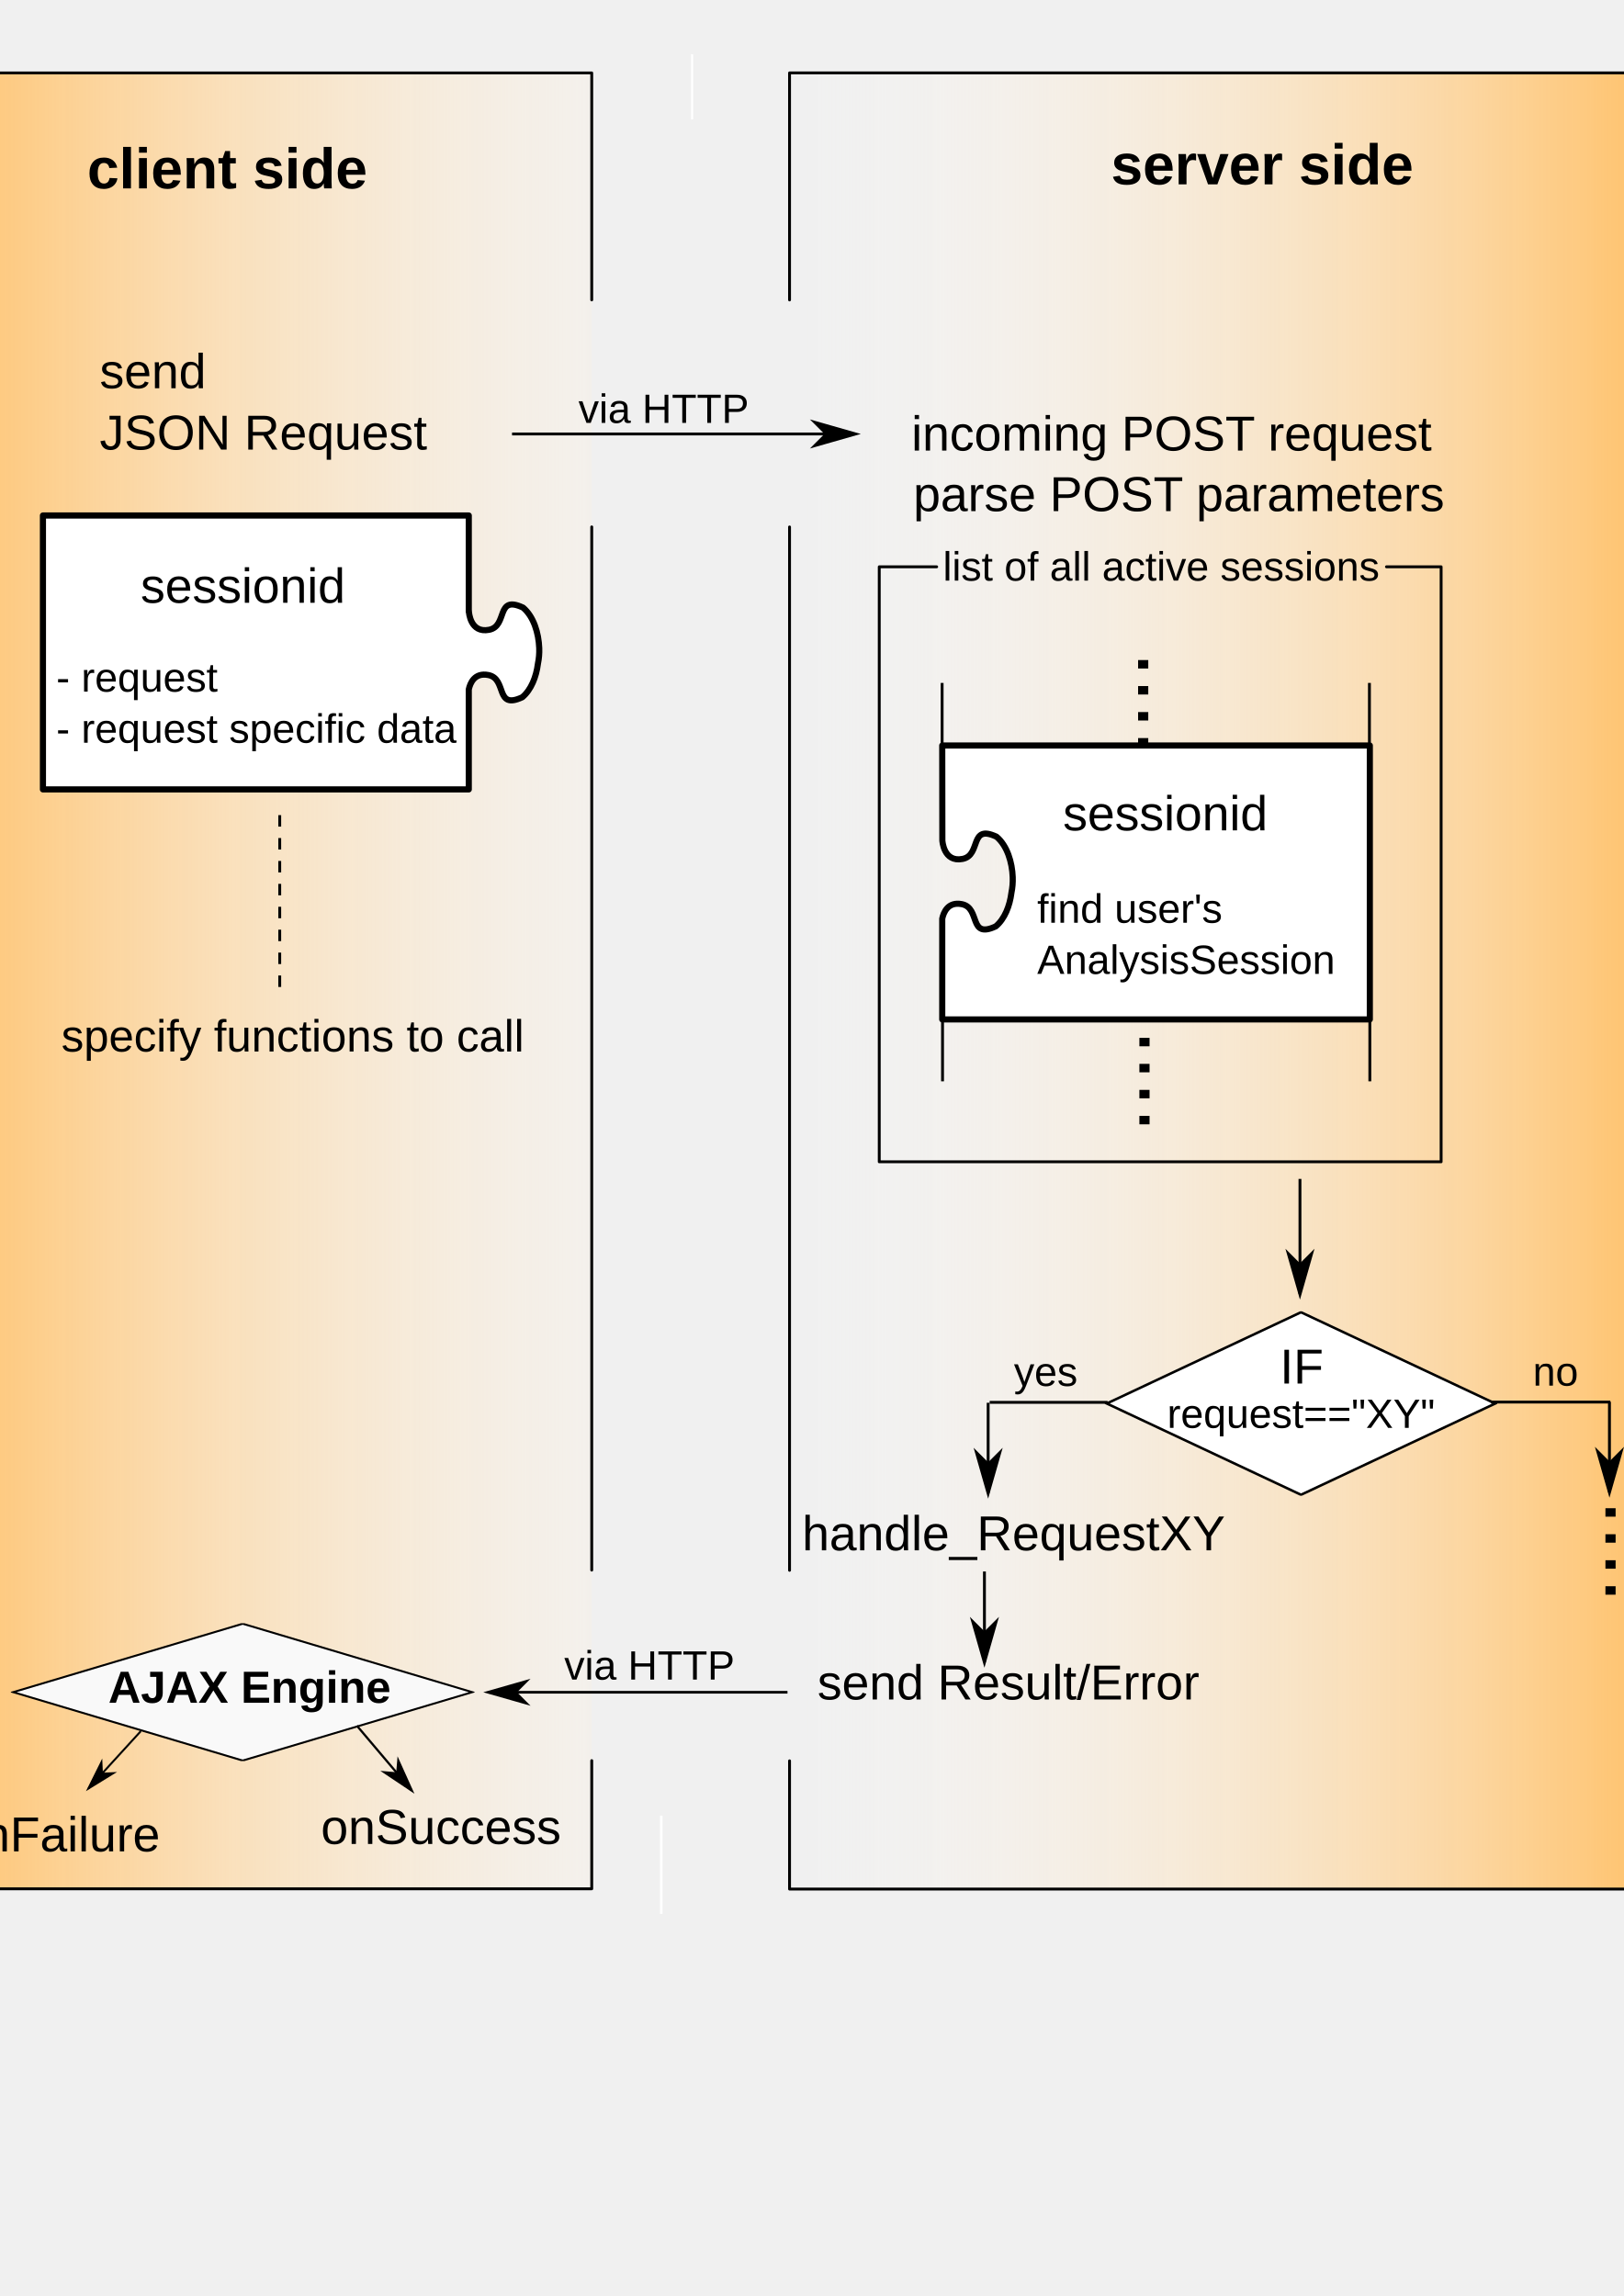
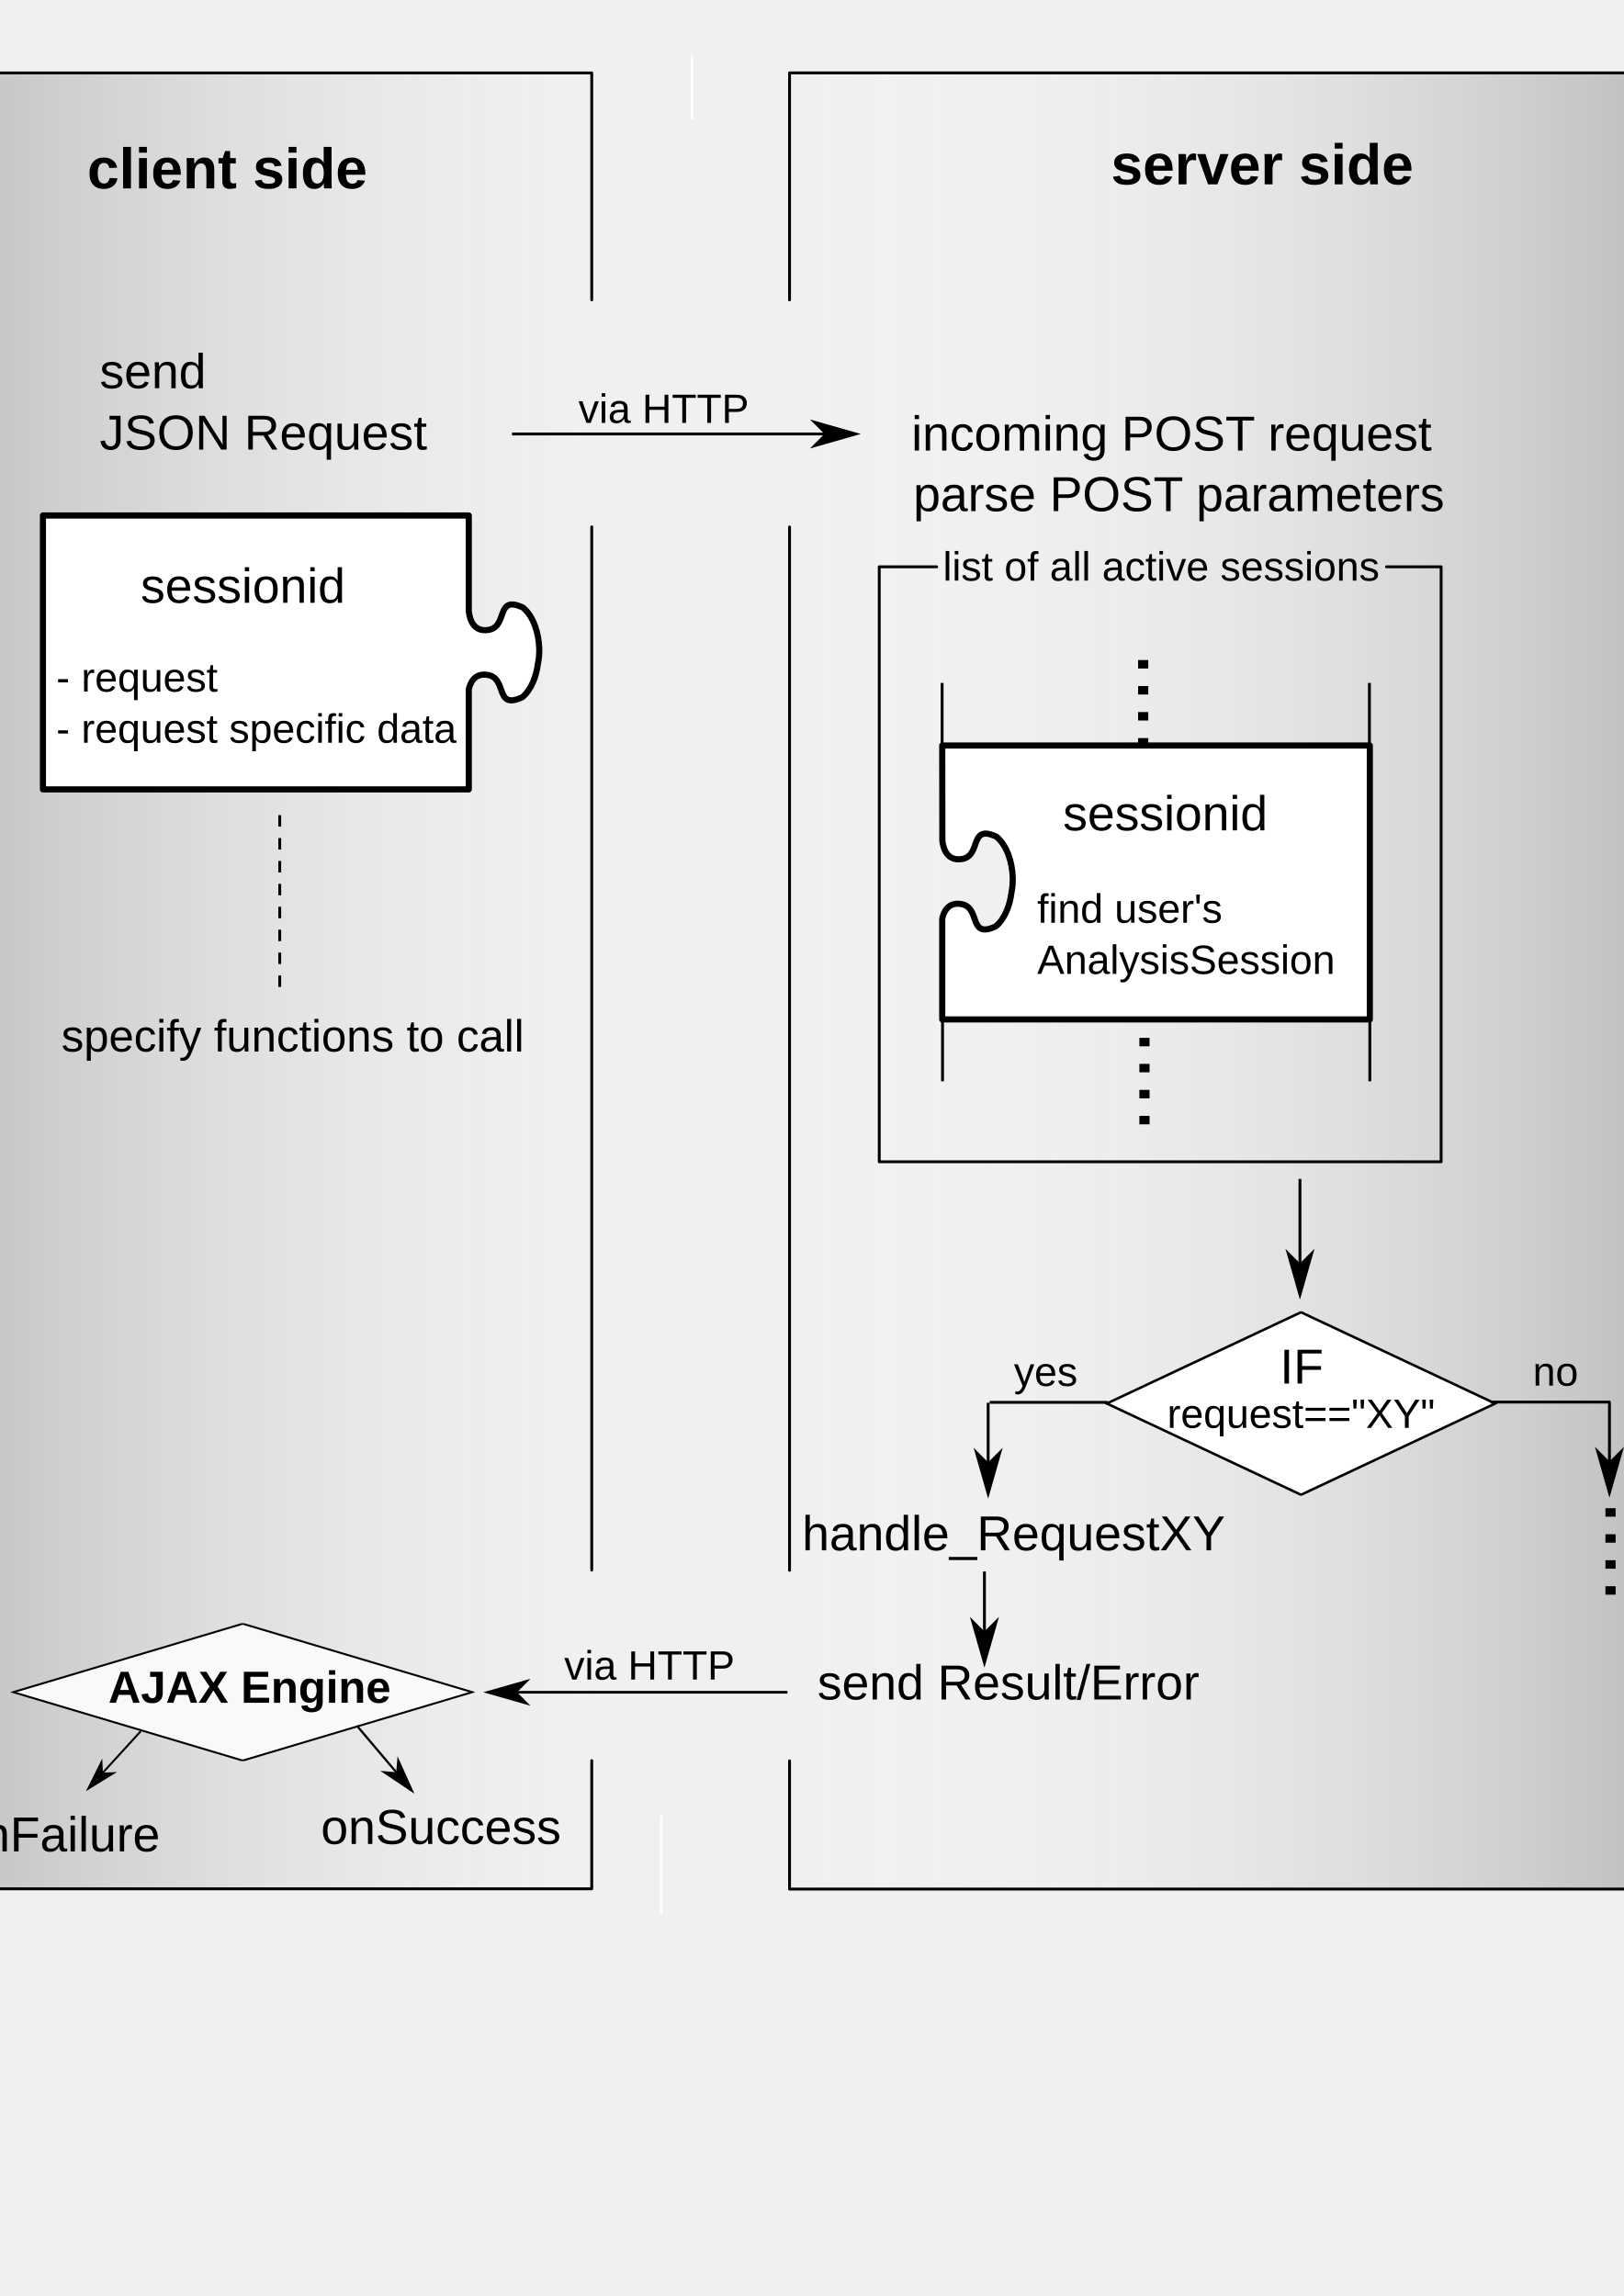
<svg xmlns="http://www.w3.org/2000/svg" xmlns:xlink="http://www.w3.org/1999/xlink" width="210mm" height="297mm" id="svg2" version="1.1">
  <defs id="defs4">
    <linearGradient id="linearGradient3892">
      <stop style="stop-color:#5569ff;stop-opacity:1;" offset="0" id="stop3894" />
      <stop style="stop-color:#ffffff;stop-opacity:0;" offset="1" id="stop3896" />
    </linearGradient>
    <marker orient="auto" refY="0.0" refX="0.0" id="Arrow1Lend" style="overflow:visible;">
      <path id="path3917" d="M 0.0,0.0 L 5.0,-5.0 L -12.5,0.0 L 5.0,5.0 L 0.0,0.0 z " style="fill-rule:evenodd;stroke:#000000;stroke-width:1.0pt;marker-start:none;" transform="scale(0.8) rotate(180) translate(12.5,0)" />
    </marker>
    <radialGradient gradientTransform="scale(0.867801,1.152339)" fy="0.079" fx="0.239" r="1.278" cy="0.079" cx="0.239" id="radialGradient1096" xlink:href="#linearGradient1085" />
    <radialGradient gradientTransform="scale(0.751916,1.329935)" fy="0.962" fx="-0.419" r="4.103" cy="0.962" cx="-0.419" id="radialGradient1095" xlink:href="#linearGradient1085" />
    <radialGradient gradientTransform="scale(0.751916,1.329935)" fy="-1.781" fx="-0.424" r="4.103" cy="-1.781" cx="-0.424" id="radialGradient1094" xlink:href="#linearGradient1085" />
    <radialGradient fy="-0.639" fx="-2.876" r="4.103" cy="-0.639" cx="-2.876" id="radialGradient1093" xlink:href="#linearGradient1085" />
    <radialGradient fy="-0.63" fx="0.777" r="4.103" cy="-0.63" cx="0.777" id="radialGradient1092" xlink:href="#linearGradient1085" />
    <radialGradient gradientTransform="scale(0.751916,1.329935)" fy="0.256" fx="-0.422" r="4.103" cy="0.256" cx="-0.422" id="radialGradient1091" xlink:href="#linearGradient1085" />
    <radialGradient gradientTransform="scale(0.751916,1.329935)" fy="-2.491" fx="-0.424" r="4.103" cy="-2.491" cx="-0.424" id="radialGradient1090" xlink:href="#linearGradient1085" />
    <radialGradient fy="-0.635" fx="-1.937" r="4.103" cy="-0.635" cx="-1.937" id="radialGradient1089" xlink:href="#linearGradient1085" />
    <radialGradient fy="158.053" fx="191.883" r="342.236" cy="158.053" cx="191.883" id="radialGradient1088" xlink:href="#linearGradient1085" gradientTransform="matrix(0.9999642,0,0,1.000036,-1.095446,-4.381785)" gradientUnits="userSpaceOnUse" />
    <linearGradient id="linearGradient1085">
      <stop id="stop1086" offset="0" style="stop-color:#7f0000;stop-opacity:1;" />
      <stop id="stop1087" offset="1" style="stop-color:#ff0000;stop-opacity:1;" />
    </linearGradient>
    <radialGradient gradientTransform="scale(0.913126,1.095139)" fy="169.351" fx="327.523" r="323.733" cy="169.351" cx="327.523" id="radialGradient1096-7" xlink:href="#linearGradient1085-4" gradientUnits="userSpaceOnUse" />
    <radialGradient gradientTransform="scale(0.751916,1.329935)" fy="1.82" fx="0.55" r="2.61" cy="1.82" cx="0.55" id="radialGradient1095-1" xlink:href="#linearGradient1085-4" />
    <radialGradient gradientTransform="scale(0.751916,1.329935)" fy="-0.924" fx="0.545" r="2.61" cy="-0.924" cx="0.545" id="radialGradient1094-5" xlink:href="#linearGradient1085-4" />
    <radialGradient fy="0.219" fx="-1.907" r="2.61" cy="0.219" cx="-1.907" id="radialGradient1093-5" xlink:href="#linearGradient1085-4" />
    <radialGradient fy="0.228" fx="1.746" r="2.61" cy="0.228" cx="1.746" id="radialGradient1092-4" xlink:href="#linearGradient1085-4" />
    <radialGradient gradientTransform="scale(0.751916,1.329935)" fy="1.114" fx="0.547" r="2.61" cy="1.114" cx="0.547" id="radialGradient1091-2" xlink:href="#linearGradient1085-4" />
    <radialGradient gradientTransform="scale(0.751916,1.329935)" fy="-1.633" fx="0.545" r="2.61" cy="-1.633" cx="0.545" id="radialGradient1090-8" xlink:href="#linearGradient1085-4" />
    <radialGradient fy="0.223" fx="-0.968" r="2.61" cy="0.223" cx="-0.968" id="radialGradient1089-8" xlink:href="#linearGradient1085-4" />
    <radialGradient fy="0.218" fx="2.685" r="2.61" cy="0.218" cx="2.685" id="radialGradient1088-4" xlink:href="#linearGradient1085-4" />
    <linearGradient id="linearGradient1085-4">
-       <stop id="stop1086-0" offset="0" style="stop-color:#ffc169;stop-opacity:1;" />
+       <stop id="stop1086-0" offset="0" style="stop-color:#bebebe;stop-opacity:1;" />
      <stop style="stop-color:#ffffff;stop-opacity:0;" offset="0.5" id="stop3900" />
-       <stop id="stop1087-9" offset="1" style="stop-color:#ffc169;stop-opacity:1;" />
+       <stop id="stop1087-9" offset="1" style="stop-color:#bebebe;stop-opacity:1;" />
    </linearGradient>
    <marker orient="auto" refY="0" refX="0" id="Arrow1Lend-1" style="overflow:visible">
      <path id="path3917-3" d="M 0,0 5,-5 -12.5,0 5,5 0,0 z" style="fill-rule:evenodd;stroke:#000000;stroke-width:1pt;marker-start:none" transform="matrix(-0.8,0,0,-0.8,-10,0)" />
    </marker>
    <marker orient="auto" refY="0" refX="0" id="Arrow1Lend-7" style="overflow:visible">
      <path id="path3917-7" d="M 0,0 5,-5 -12.5,0 5,5 0,0 z" style="fill-rule:evenodd;stroke:#000000;stroke-width:1pt;marker-start:none" transform="matrix(-0.8,0,0,-0.8,-10,0)" />
    </marker>
    <marker orient="auto" refY="0" refX="0" id="Arrow1Lend-8" style="overflow:visible">
      <path id="path3917-6" d="M 0,0 5,-5 -12.5,0 5,5 0,0 z" style="fill-rule:evenodd;stroke:#000000;stroke-width:1pt;marker-start:none" transform="matrix(-0.8,0,0,-0.8,-10,0)" />
    </marker>
    <marker orient="auto" refY="0" refX="0" id="marker7642" style="overflow:visible">
      <path id="path7644" d="M 0,0 5,-5 -12.5,0 5,5 0,0 z" style="fill-rule:evenodd;stroke:#000000;stroke-width:1pt;marker-start:none" transform="matrix(-0.8,0,0,-0.8,-10,0)" />
    </marker>
    <marker orient="auto" refY="0" refX="0" id="Arrow1Lend-4" style="overflow:visible">
      <path id="path3917-4" d="M 0,0 5,-5 -12.5,0 5,5 0,0 z" style="fill-rule:evenodd;stroke:#000000;stroke-width:1pt;marker-start:none" transform="matrix(-0.8,0,0,-0.8,-10,0)" />
    </marker>
    <marker orient="auto" refY="0" refX="0" id="Arrow1Lend-6" style="overflow:visible">
      <path id="path3917-1" d="M 0,0 5,-5 -12.5,0 5,5 0,0 z" style="fill-rule:evenodd;stroke:#000000;stroke-width:1pt;marker-start:none" transform="matrix(-0.8,0,0,-0.8,-10,0)" />
    </marker>
    <marker orient="auto" refY="0" refX="0" id="Arrow1Lend-9" style="overflow:visible">
      <path id="path3917-63" d="M 0,0 5,-5 -12.5,0 5,5 0,0 z" style="fill-rule:evenodd;stroke:#000000;stroke-width:1pt;marker-start:none" transform="matrix(-0.8,0,0,-0.8,-10,0)" />
    </marker>
    <marker orient="auto" refY="0" refX="0" id="Arrow1Lend-40" style="overflow:visible">
      <path id="path3917-9" d="M 0,0 5,-5 -12.5,0 5,5 0,0 z" style="fill-rule:evenodd;stroke:#000000;stroke-width:1pt;marker-start:none" transform="matrix(-0.8,0,0,-0.8,-10,0)" />
    </marker>
    <linearGradient xlink:href="#linearGradient1085-4" id="linearGradient3898" x1="-38.56" y1="479.608" x2="809.922" y2="479.608" gradientUnits="userSpaceOnUse" />
    <linearGradient xlink:href="#linearGradient1085-4" id="linearGradient3809" x1="249.6" y1="212.165" x2="418.769" y2="212.165" gradientUnits="userSpaceOnUse" />
  </defs>
  <g id="layer2">
    <path d="m 289.254,257.599 0,37.652 0,73.321 0,55.487 0,55.487 0,55.487 0,55.487 0,55.487 0,55.487 0,66.135 m 0,-621.002 0,-55.487 0,-55.487 -327.002,0 0,887.786 327.002,0 0,-55.487 0,-7.188 m 96.692,-93.036 0,-66.141 0,-55.495 0,-55.495 0,-55.495 0,-55.495 0,-55.495 0,-55.495 0,-73.332 0,-37.658 m 0,-110.99 0,-55.495 0,-55.495 423.163,0 0,887.921 -423.163,0 0,-55.495 0,-7.193" style="fill:url(#linearGradient3898);stroke:#000000;stroke-width:1.4;stroke-linecap:round;stroke-linejoin:round;stroke-miterlimit:4;stroke-opacity:1;stroke-dasharray:none;stroke-dashoffset:0;fill-opacity:1" id="rect7844-2" />
    <rect style="fill:#f9f9f9;stroke:#000000;stroke-width:1.757;stroke-linecap:round;stroke-linejoin:round;stroke-miterlimit:4;stroke-opacity:1;stroke-dasharray:none;stroke-dashoffset:0" id="rect3817" width="117.077" height="117.077" x="-1444.429" y="1451.153" transform="matrix(0.9583163,-0.2857096,0.9583163,0.2857096,0,0)" />
  </g>
  <g id="layer1">
    <text xml:space="preserve" style="font-size:28px;font-style:normal;font-variant:normal;font-weight:bold;font-stretch:normal;text-align:start;line-height:125%;writing-mode:lr-tb;text-anchor:start;fill:#000000;fill-opacity:1;stroke:none;font-family:Arial;-inkscape-font-specification:Arial Bold" x="543.054" y="90.118" id="text2818">
      <tspan id="tspan2820" x="543.054" y="90.118">server side</tspan>
    </text>
    <text xml:space="preserve" style="font-size:28px;font-style:normal;font-variant:normal;font-weight:bold;font-stretch:normal;text-align:start;line-height:125%;writing-mode:lr-tb;text-anchor:start;fill:#000000;fill-opacity:1;stroke:none;font-family:Arial;-inkscape-font-specification:Arial Bold" x="42.648" y="92.099" id="text2822">
      <tspan id="tspan2824" x="42.648" y="92.099">client side</tspan>
    </text>
    <text xml:space="preserve" style="font-size:24px;font-style:normal;font-variant:normal;font-weight:normal;font-stretch:normal;text-align:start;line-height:125%;writing-mode:lr-tb;text-anchor:start;fill:#000000;fill-opacity:1;stroke:none;font-family:Arial;-inkscape-font-specification:Arial" x="48.72" y="189.796" id="text2828">
      <tspan x="48.72" y="189.796" id="tspan2836">send </tspan>
      <tspan x="48.72" y="219.796" id="tspan2840">JSON Request</tspan>
    </text>
    <path style="font-size:24px;font-style:normal;font-variant:normal;font-weight:normal;font-stretch:normal;text-align:start;line-height:125%;writing-mode:lr-tb;text-anchor:start;fill:#ffffff;stroke:#000000;stroke-width:3;stroke-linejoin:round;stroke-miterlimit:4;stroke-dasharray:none;font-family:Arial;-inkscape-font-specification:Arial" d="m 20.987,252.024 2.3e-5,133.917 208.162,0 0,-48.872 c 0.664,-3.041 2.778,-8.356 9.544,-7.046 9.342,1.809 3.111,17.193 16.605,10.861 4.407,-3.674 6.833,-10.058 7.644,-16.336 0.013,-0.098 0.033,-0.186 0.045,-0.284 0.463,-2.208 0.697,-4.734 0.598,-7.42 -0.268,-7.276 -2.706,-15.437 -7.928,-19.791 -13.493,-6.333 -7.263,9.051 -16.605,10.861 -9.174,1.777 -9.822,-8.555 -9.843,-8.931 -7e-5,-0.007 0,-0.299 0,-0.299 0,0 -0.053,0.358 -0.06,0.449 l 0,-47.107 -133.707,0 -74.455,0 z" id="path1125" />
    <path style="font-size:24px;font-style:normal;font-variant:normal;font-weight:normal;font-stretch:normal;text-align:start;line-height:125%;writing-mode:lr-tb;text-anchor:start;fill:#ffffff;stroke:#000000;stroke-width:3;stroke-linejoin:round;stroke-miterlimit:4;stroke-dasharray:none;font-family:Arial;-inkscape-font-specification:Arial" d="m 460.584,364.479 c 0,0 0.06,46.404 0.06,46.404 0,0 0.517,10.86 9.858,9.05 9.342,-1.809 3.111,-17.193 16.605,-10.861 5.222,4.354 7.661,12.515 7.928,19.791 0.099,2.686 -0.136,5.212 -0.598,7.42 -0.012,0.098 -0.032,0.201 -0.045,0.299 -0.811,6.278 -3.237,12.646 -7.644,16.321 -13.493,6.333 -7.263,-9.051 -16.605,-10.861 -6.808,-1.319 -8.909,4.075 -9.559,7.106 l 0,49.246 209.018,0 0,-133.916 -209.018,0 -4e-5,0 z" id="path1139" />
    <text xml:space="preserve" style="font-size:40px;font-style:normal;font-weight:normal;fill:#000000;fill-opacity:1;stroke:none;font-family:Bitstream Vera Sans;stroke-width:1.4;stroke-miterlimit:4;stroke-dasharray:none" x="488.569" y="201.2" id="text3834">
      <tspan id="tspan3836" x="488.569" y="201.2" />
    </text>
    <text xml:space="preserve" style="font-size:24px;font-style:normal;font-variant:normal;font-weight:normal;font-stretch:normal;text-align:start;line-height:125%;writing-mode:lr-tb;text-anchor:start;fill:#000000;fill-opacity:1;stroke:none;font-family:Arial;-inkscape-font-specification:Arial" x="446.408" y="249.88" id="text2828-1">
      <tspan x="446.408" y="249.88" id="tspan2836-5">parse POST parameters</tspan>
      <tspan x="446.408" y="279.88" id="tspan3866" />
      <tspan x="446.408" y="309.88" id="tspan2840-2" />
    </text>
    <text xml:space="preserve" style="font-size:24px;font-style:normal;font-variant:normal;font-weight:normal;font-stretch:normal;text-align:start;line-height:125%;writing-mode:lr-tb;text-anchor:start;fill:#000000;fill-opacity:1;stroke:none;font-family:Arial;-inkscape-font-specification:Arial" x="445.517" y="220.269" id="text3868">
      <tspan id="tspan3870" x="445.517" y="220.269">incoming POST request</tspan>
    </text>
    <flowRoot xml:space="preserve" id="flowRoot3884" style="font-size:40px;font-style:normal;font-weight:normal;fill:#000000;fill-opacity:1;stroke:none;font-family:Bitstream Vera Sans;stroke-width:1.4;stroke-miterlimit:4;stroke-dasharray:none">
      <flowRegion id="flowRegion3886">
        <rect id="rect3888" width="94.208" height="49.295" x="548.819" y="324.986" style="stroke-width:1.4;stroke-miterlimit:4;stroke-dasharray:none" />
      </flowRegion>
      <flowPara id="flowPara3890" />
    </flowRoot>
    <path style="fill:none;stroke:#000000;stroke-width:1.4;stroke-linecap:butt;stroke-linejoin:miter;stroke-miterlimit:4;stroke-opacity:1;stroke-dasharray:none;stroke-dashoffset:0" d="m 460.731,528.662 0,-30.672" id="path4432" />
    <path style="fill:none;stroke:#000000;stroke-width:1.4;stroke-linecap:butt;stroke-linejoin:miter;stroke-miterlimit:4;stroke-opacity:1;stroke-dasharray:none;stroke-dashoffset:0" d="m 669.604,528.662 0,-30.672" id="path4432-2" />
    <path style="fill:none;stroke:#000000;stroke-width:1.4;stroke-linecap:butt;stroke-linejoin:miter;stroke-miterlimit:4;stroke-opacity:1;stroke-dasharray:none;stroke-dashoffset:0" d="m 460.528,364.556 0,-30.672" id="path4432-21" />
    <path style="fill:none;stroke:#000000;stroke-width:1.4;stroke-linecap:butt;stroke-linejoin:miter;stroke-miterlimit:4;stroke-opacity:1;stroke-dasharray:none;stroke-dashoffset:0" d="m 669.402,364.556 0,-30.672" id="path4432-2-6" />
    <text xml:space="preserve" style="font-size:40px;font-style:normal;font-weight:normal;fill:#000000;fill-opacity:1;stroke:none;font-family:Bitstream Vera Sans" x="503.131" y="-556.956" id="text4514" transform="matrix(0,1,-1,0,0,0)">
      <tspan id="tspan4516" x="503.131" y="-556.956">....</tspan>
    </text>
    <text xml:space="preserve" style="font-size:40px;font-style:normal;font-weight:normal;fill:#000000;fill-opacity:1;stroke:none;font-family:Bitstream Vera Sans" x="318.422" y="-556.328" id="text4514-8" transform="matrix(0,1,-1,0,0,0)">
      <tspan id="tspan4516-5" x="318.422" y="-556.328">....</tspan>
    </text>
    <text xml:space="preserve" style="font-size:20px;font-style:normal;font-variant:normal;font-weight:normal;font-stretch:normal;text-align:start;line-height:125%;writing-mode:lr-tb;text-anchor:start;fill:#000000;fill-opacity:1;stroke:none;font-family:Arial;-inkscape-font-specification:Arial" x="460.916" y="283.873" id="text4545">
      <tspan id="tspan4547" x="460.916" y="283.873">list of all active sessions</tspan>
    </text>
    <path style="fill:url(#linearGradient3809);stroke:#000000;stroke-width:1.4;stroke-linecap:butt;stroke-linejoin:miter;stroke-miterlimit:4;stroke-opacity:1;stroke-dasharray:none;stroke-dashoffset:0;marker-start:none;marker-end:url(#Arrow1Lend);fill-opacity:1.0" d="m 250.3,212.165 167.769,0" id="path4778" />
    <g id="g3985" style="stroke-width:1.4;stroke-miterlimit:4;stroke-dasharray:none" transform="translate(-21.78101,0)">
      <text id="text2842" y="338.131" x="49.277" style="font-size:20px;font-style:normal;font-variant:normal;font-weight:normal;font-stretch:normal;text-align:start;line-height:125%;writing-mode:lr-tb;text-anchor:start;fill:#000000;fill-opacity:1;stroke:none;font-family:Arial;-inkscape-font-specification:Arial" xml:space="preserve">
        <tspan id="tspan2854" y="338.131" x="49.277">- request</tspan>
        <tspan id="tspan3905" y="363.131" x="49.277">- request specific data</tspan>
        <tspan id="tspan2852" y="388.131" x="49.277" />
      </text>
      <text id="text5340" y="294.696" x="90.497" style="font-size:24px;font-style:normal;font-variant:normal;font-weight:normal;font-stretch:normal;text-align:start;line-height:125%;writing-mode:lr-tb;text-anchor:start;fill:#000000;fill-opacity:1;stroke:none;font-family:Arial;-inkscape-font-specification:Arial" xml:space="preserve">
        <tspan y="294.696" x="90.497" id="tspan5342">sessionid</tspan>
      </text>
    </g>
    <g id="g3993" style="stroke-width:1.4;stroke-miterlimit:4;stroke-dasharray:none" transform="translate(11.72824,0)">
      <text id="text3872" y="451.139" x="495.269" style="font-size:20px;font-style:normal;font-variant:normal;font-weight:normal;font-stretch:normal;text-align:start;line-height:125%;writing-mode:lr-tb;text-anchor:start;fill:#000000;fill-opacity:1;stroke:none;font-family:Arial;-inkscape-font-specification:Arial" xml:space="preserve">
        <tspan id="tspan5369" y="451.139" x="495.269">find user's</tspan>
        <tspan id="tspan5373" y="476.139" x="495.269">AnalysisSession</tspan>
        <tspan id="tspan3901" y="501.139" x="495.269" />
      </text>
      <text id="text5340-9" y="405.972" x="507.867" style="font-size:24px;font-style:normal;font-variant:normal;font-weight:normal;font-stretch:normal;text-align:start;line-height:125%;writing-mode:lr-tb;text-anchor:start;fill:#000000;fill-opacity:1;stroke:none;font-family:Arial;-inkscape-font-specification:Arial" xml:space="preserve">
        <tspan y="405.972" x="507.867" id="tspan5342-2">sessionid</tspan>
      </text>
    </g>
    <text xml:space="preserve" style="font-size:20px;font-style:normal;font-variant:normal;font-weight:normal;font-stretch:normal;text-align:start;line-height:125%;writing-mode:lr-tb;text-anchor:start;fill:#000000;fill-opacity:1;stroke:none;font-family:Arial;-inkscape-font-specification:Arial;stroke-width:1.4;stroke-miterlimit:4;stroke-dasharray:none" x="282.772" y="206.753" id="text5377">
      <tspan id="tspan5379" x="282.772" y="206.753">via HTTP</tspan>
    </text>
    <path style="fill:none;stroke:#000000;stroke-width:1.4;stroke-linecap:round;stroke-linejoin:round;stroke-miterlimit:4;stroke-opacity:1;stroke-dasharray:none;stroke-dashoffset:0" d="m 677.73,277.108 c 22.888,0 26.721,0 26.721,0 l 0,290.89 -274.654,0 0,-290.89 28.074,0" id="rect5381" />
    <path style="fill:none;stroke:#000000;stroke-width:1.4;stroke-linecap:butt;stroke-linejoin:miter;stroke-miterlimit:4;stroke-opacity:1;stroke-dasharray:none;marker-end:url(#Arrow1Lend)" d="m 635.45,576.374 0,56.306" id="path7298" />
    <rect style="fill:#ffffff;stroke:#000000;stroke-width:1.596;stroke-linecap:round;stroke-linejoin:round;stroke-miterlimit:4;stroke-opacity:1;stroke-dasharray:none;stroke-dashoffset:0" id="rect7302" width="104.893" height="104.893" x="-507.695" y="1105.495" transform="matrix(0.9050264,-0.4253554,0.9050264,0.4253554,0,0)" />
    <text xml:space="preserve" style="font-size:24px;font-style:normal;font-variant:normal;font-weight:normal;font-stretch:normal;text-align:start;line-height:125%;writing-mode:lr-tb;text-anchor:start;fill:#000000;fill-opacity:1;stroke:none;font-family:Arial;-inkscape-font-specification:Arial" x="625.634" y="676.414" id="text2842-3">
      <tspan x="625.634" y="676.414" id="tspan3905-4">IF</tspan>
      <tspan x="625.634" y="706.414" id="tspan2852-1" />
    </text>
    <path style="fill:none;stroke:#000000;stroke-width:1.4;stroke-linecap:butt;stroke-linejoin:miter;stroke-miterlimit:4;stroke-opacity:1;stroke-dasharray:none;marker-end:url(#Arrow1Lend)" d="m 786.733,685.356 0,44.155" id="path7298-8" />
    <path style="fill:none;stroke:#000000;stroke-width:1.4;stroke-linecap:butt;stroke-linejoin:miter;stroke-miterlimit:4;stroke-opacity:1;stroke-dasharray:none" d="m 728.717,685.472 58.442,0" id="path7549" />
    <text xml:space="preserve" style="font-size:20px;font-style:normal;font-variant:normal;font-weight:normal;font-stretch:normal;text-align:start;line-height:125%;writing-mode:lr-tb;text-anchor:start;fill:#000000;fill-opacity:1;stroke:none;font-family:Arial;-inkscape-font-specification:Arial" x="570.507" y="673.081" id="text7551">
      <tspan id="tspan7553" x="570.507" y="673.081" />
      <tspan x="570.507" y="698.081" id="tspan7557">request=="XY"</tspan>
    </text>
    <text xml:space="preserve" style="font-size:20px;font-style:normal;font-variant:normal;font-weight:normal;font-stretch:normal;text-align:start;line-height:125%;writing-mode:lr-tb;text-anchor:start;fill:#000000;fill-opacity:1;stroke:none;font-family:Arial;-inkscape-font-specification:Arial" x="749.271" y="677.444" id="text7551-7">
      <tspan x="749.271" y="677.444" id="tspan7557-2">no</tspan>
    </text>
    <path style="fill:none;stroke:#000000;stroke-width:1.4;stroke-linecap:butt;stroke-linejoin:miter;stroke-miterlimit:4;stroke-opacity:1;stroke-dasharray:none;marker-end:url(#Arrow1Lend)" d="m 483.028,685.818 0,44.155" id="path7298-8-9" />
    <path style="fill:none;stroke:#000000;stroke-width:1.4;stroke-linecap:butt;stroke-linejoin:miter;stroke-miterlimit:4;stroke-opacity:1;stroke-dasharray:none" d="m 483.771,685.612 57.659,0" id="path7549-3" />
    <text xml:space="preserve" style="font-size:20px;font-style:normal;font-variant:normal;font-weight:normal;font-stretch:normal;text-align:start;line-height:125%;writing-mode:lr-tb;text-anchor:start;fill:#000000;fill-opacity:1;stroke:none;font-family:Arial;-inkscape-font-specification:Arial" x="495.635" y="677.584" id="text7551-7-1">
      <tspan x="495.635" y="677.584" id="tspan7557-2-9">yes</tspan>
    </text>
    <text xml:space="preserve" style="font-size:24px;font-style:normal;font-variant:normal;font-weight:normal;font-stretch:normal;text-align:start;line-height:125%;writing-mode:lr-tb;text-anchor:start;fill:#000000;fill-opacity:1;stroke:none;font-family:Arial;-inkscape-font-specification:Arial" x="392.067" y="757.949" id="text7781">
      <tspan id="tspan7783" x="392.067" y="757.949">handle_RequestXY</tspan>
    </text>
    <text xml:space="preserve" style="font-size:24px;font-style:normal;font-variant:normal;font-weight:normal;font-stretch:normal;text-align:start;line-height:125%;writing-mode:lr-tb;text-anchor:start;fill:#000000;fill-opacity:1;stroke:none;font-family:Arial;-inkscape-font-specification:Arial" x="399.556" y="830.867" id="text7785">
      <tspan id="tspan7787" x="399.556" y="830.867">send Result/Error</tspan>
    </text>
    <path style="fill:none;stroke:#000000;stroke-width:1.4;stroke-linecap:butt;stroke-linejoin:miter;stroke-miterlimit:4;stroke-opacity:1;stroke-dasharray:none;marker-end:url(#Arrow1Lend)" d="m 481.21,768.306 0,44.33" id="path7298-8-9-6" />
    <text xml:space="preserve" style="font-size:40px;font-style:normal;font-weight:normal;fill:#000000;fill-opacity:1;stroke:none;font-family:Bitstream Vera Sans" x="733.092" y="-784.773" id="text4514-0" transform="matrix(0,1,-1,0,0,0)">
      <tspan id="tspan4516-6" x="733.092" y="-784.773">....</tspan>
    </text>
    <text xml:space="preserve" style="font-size:24px;font-style:normal;font-variant:normal;font-weight:normal;font-stretch:normal;text-align:start;line-height:125%;writing-mode:lr-tb;text-anchor:start;fill:#000000;fill-opacity:1;stroke:none;font-family:Arial;-inkscape-font-specification:Arial" x="156.86" y="901.503" id="text7846">
      <tspan id="tspan7848" x="156.86" y="901.503">onSuccess</tspan>
    </text>
    <path style="fill:none;stroke:#000000;stroke-width:1.3;stroke-linecap:butt;stroke-linejoin:miter;stroke-miterlimit:4;stroke-opacity:1;stroke-dasharray:none;stroke-dashoffset:0;marker-start:none;marker-end:url(#Arrow1Lend)" d="m 384.94,827.348 -146.177,0" id="path4778-7" />
    <text xml:space="preserve" style="font-size:20px;font-style:normal;font-variant:normal;font-weight:normal;font-stretch:normal;text-align:start;line-height:125%;writing-mode:lr-tb;text-anchor:start;fill:#000000;fill-opacity:1;stroke:none;font-family:Arial;-inkscape-font-specification:Arial;stroke-width:1.4;stroke-miterlimit:4;stroke-dasharray:none" x="275.814" y="821.137" id="text5377-8">
      <tspan id="tspan5379-8" x="275.814" y="821.137">via HTTP</tspan>
    </text>
    <path style="fill:none;stroke:#000000;stroke-width:1.4;stroke-linecap:butt;stroke-linejoin:miter;stroke-miterlimit:4;stroke-opacity:1;stroke-dasharray:5.6,5.6;stroke-dashoffset:0" d="m 136.739,398.526 0,84.924" id="path7935" />
    <text xml:space="preserve" style="font-size:22px;font-style:normal;font-variant:normal;font-weight:normal;font-stretch:normal;text-align:start;line-height:125%;writing-mode:lr-tb;text-anchor:start;fill:#000000;fill-opacity:1;stroke:none;font-family:Arial;-inkscape-font-specification:Arial" x="29.973" y="514.078" id="text7781-9">
      <tspan id="tspan7783-1" x="29.973" y="514.078">specify functions to call</tspan>
    </text>
    <text xml:space="preserve" style="font-size:24px;font-style:normal;font-variant:normal;font-weight:normal;font-stretch:normal;text-align:start;line-height:125%;writing-mode:lr-tb;text-anchor:start;fill:#000000;fill-opacity:1;stroke:none;font-family:Arial;-inkscape-font-specification:Arial" x="-21.81" y="905.134" id="text7846-1">
      <tspan id="tspan7848-7" x="-21.81" y="905.134">onFailure</tspan>
    </text>
    <text xml:space="preserve" style="font-size:22px;font-style:normal;font-variant:normal;font-weight:bold;font-stretch:normal;text-align:start;line-height:125%;writing-mode:lr-tb;text-anchor:start;fill:#000000;fill-opacity:1;stroke:none;font-family:Arial;-inkscape-font-specification:Arial Bold" x="52.942" y="832.494" id="text3813">
      <tspan id="tspan3815" x="52.942" y="832.494">AJAX Engine</tspan>
    </text>
    <path style="fill:none;stroke:#000000;stroke-width:0.966px;stroke-linecap:butt;stroke-linejoin:miter;stroke-opacity:1;marker-start:none;marker-end:url(#Arrow1Lend-40)" d="M 68.806,846.393 43.278,874.327" id="path3823" />
    <path style="fill:none;stroke:#000000;stroke-width:1.086px;stroke-linecap:butt;stroke-linejoin:miter;stroke-opacity:1;marker-start:none;marker-end:url(#Arrow1Lend-40)" d="m 174.447,843.696 26.782,31.649" id="path3825" />
    <path style="fill:#ffffff;stroke:#ffffff;stroke-width:1px;stroke-linecap:butt;stroke-linejoin:miter;stroke-opacity:1" d="m -56.943,638.686 0,31.821" id="path4311" />
    <path style="fill:#ffffff;stroke:#ffffff;stroke-width:1px;stroke-linecap:butt;stroke-linejoin:miter;stroke-opacity:1" d="m 827.353,652.922 0,31.821" id="path4311-2" />
    <path style="fill:#ffffff;stroke:#ffffff;stroke-width:1.229px;stroke-linecap:butt;stroke-linejoin:miter;stroke-opacity:1" d="m 323.237,887.649 0,48.059" id="path4311-2-6" />
    <path style="fill:#ffffff;stroke:#ffffff;stroke-width:1px;stroke-linecap:butt;stroke-linejoin:miter;stroke-opacity:1" d="m 338.31,26.545 0,31.821" id="path4311-2-6-0" />
  </g>
</svg>
